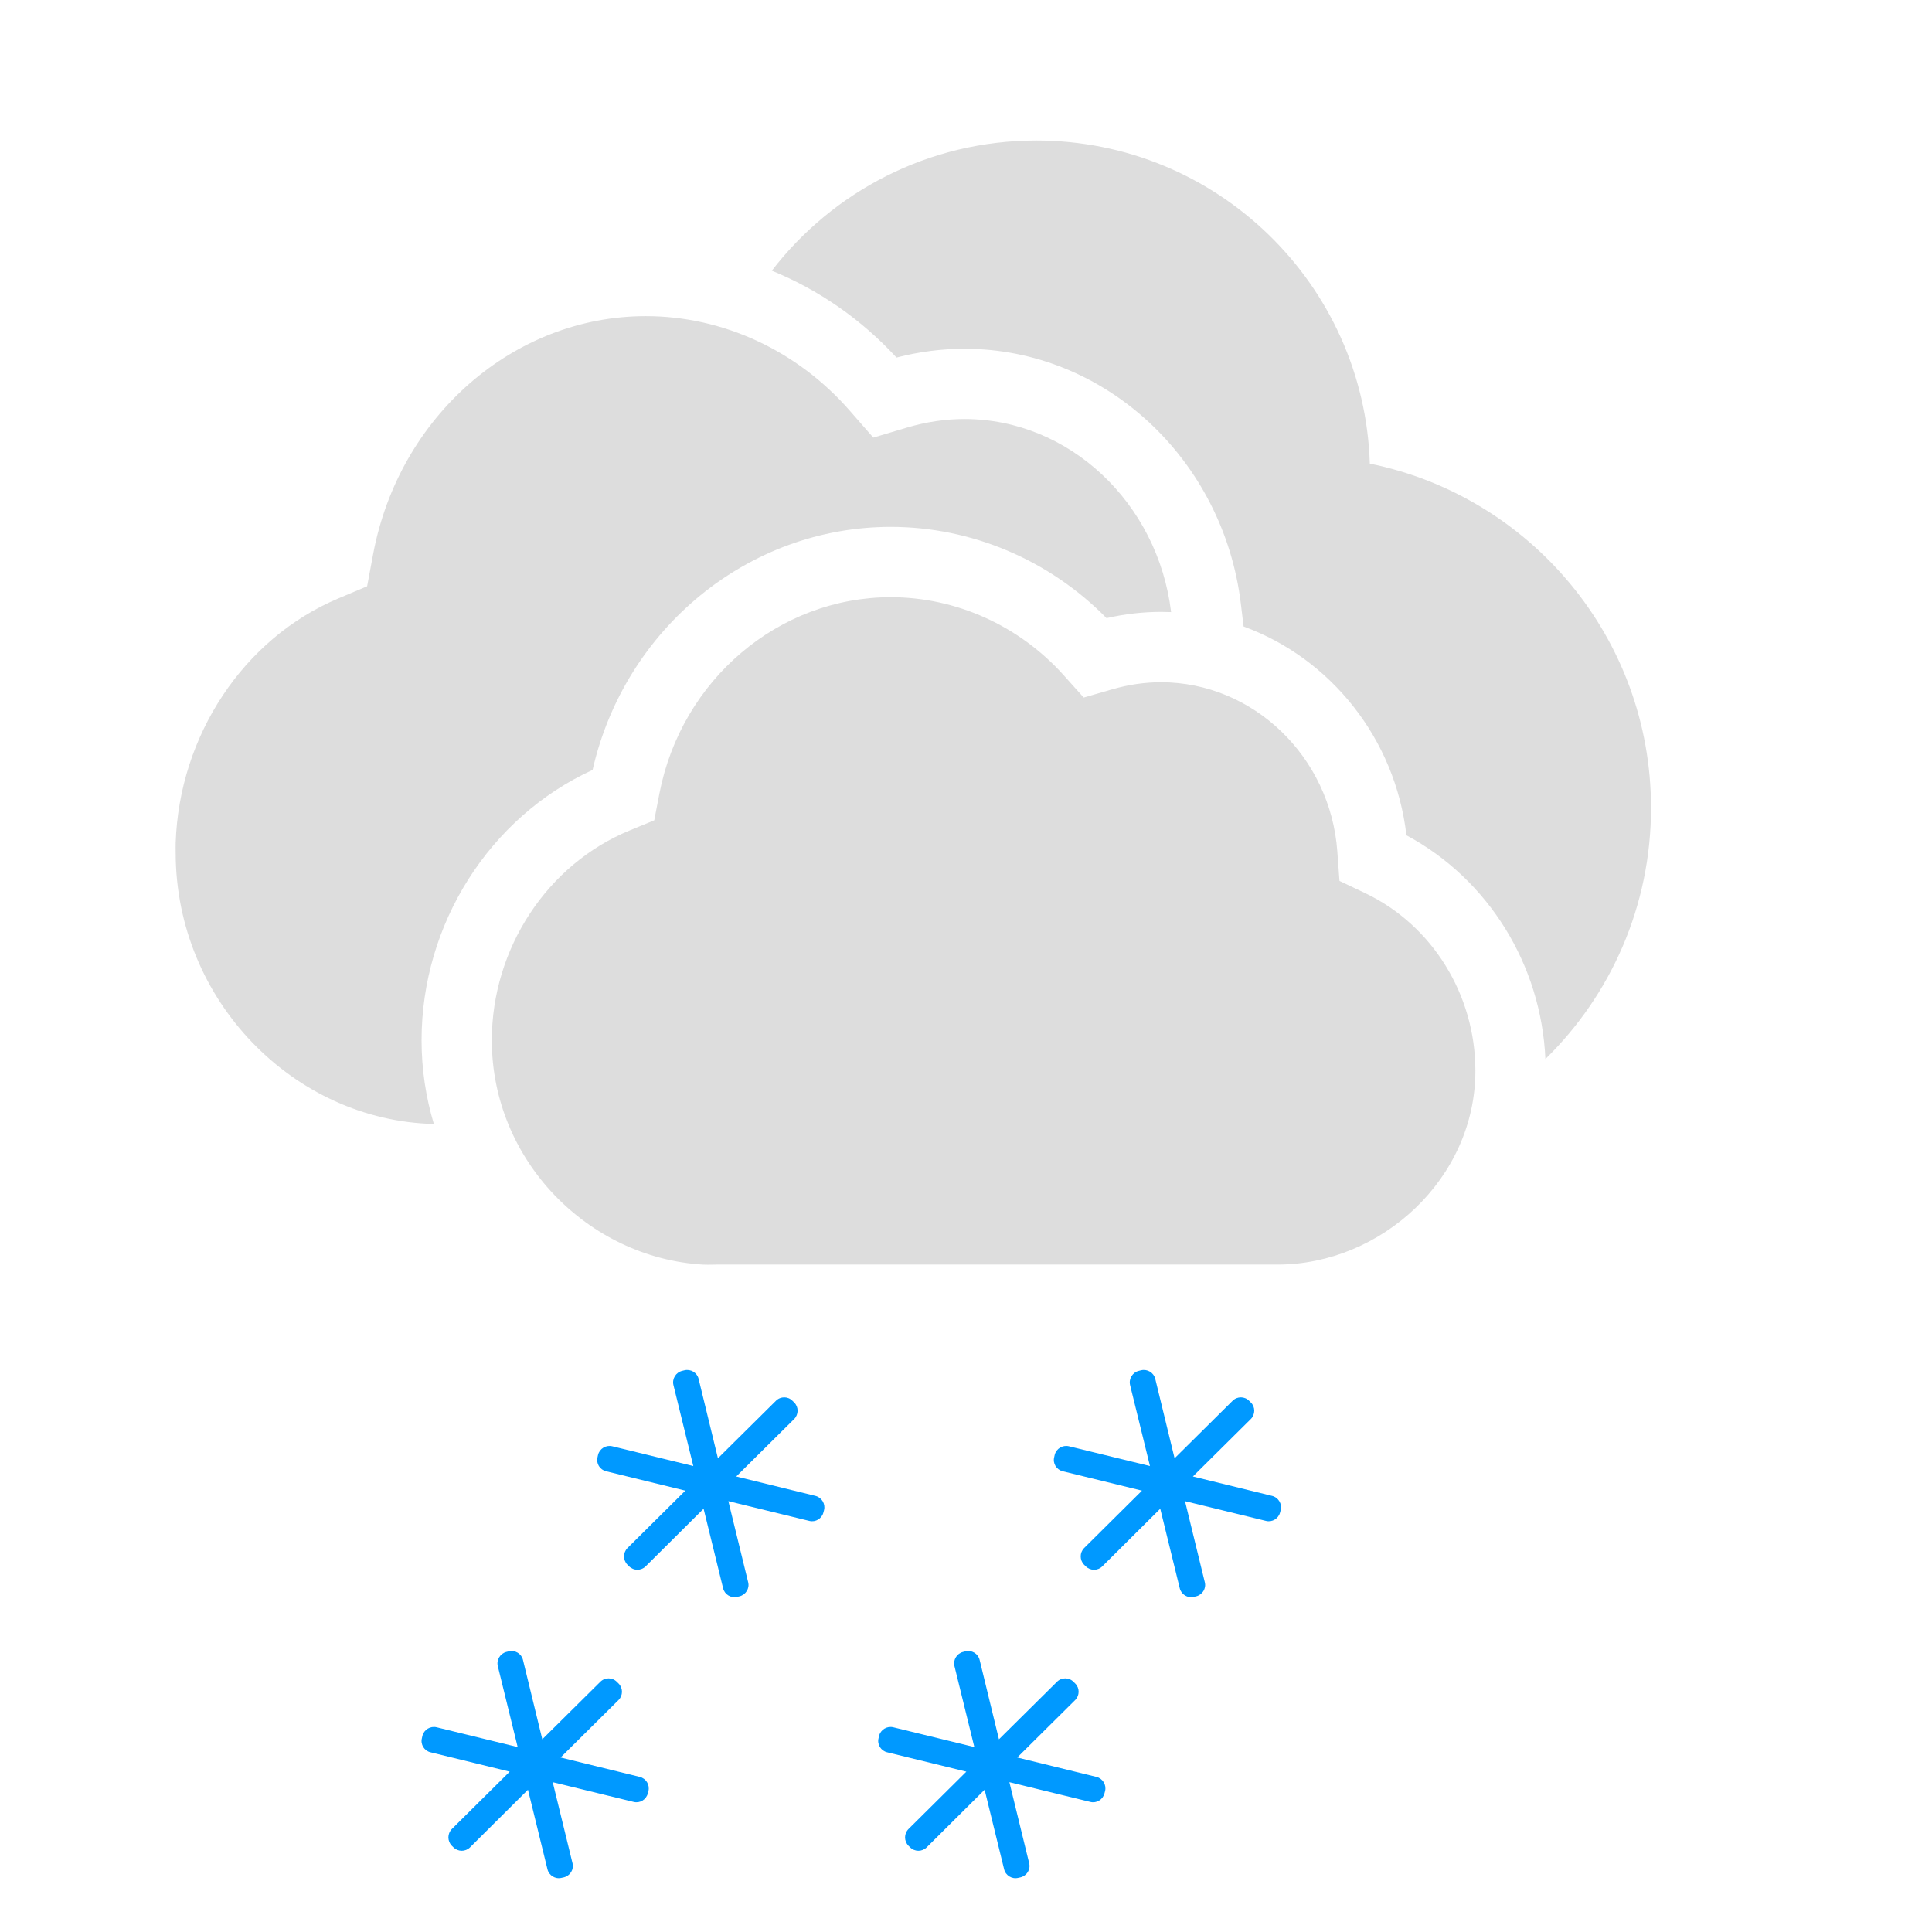
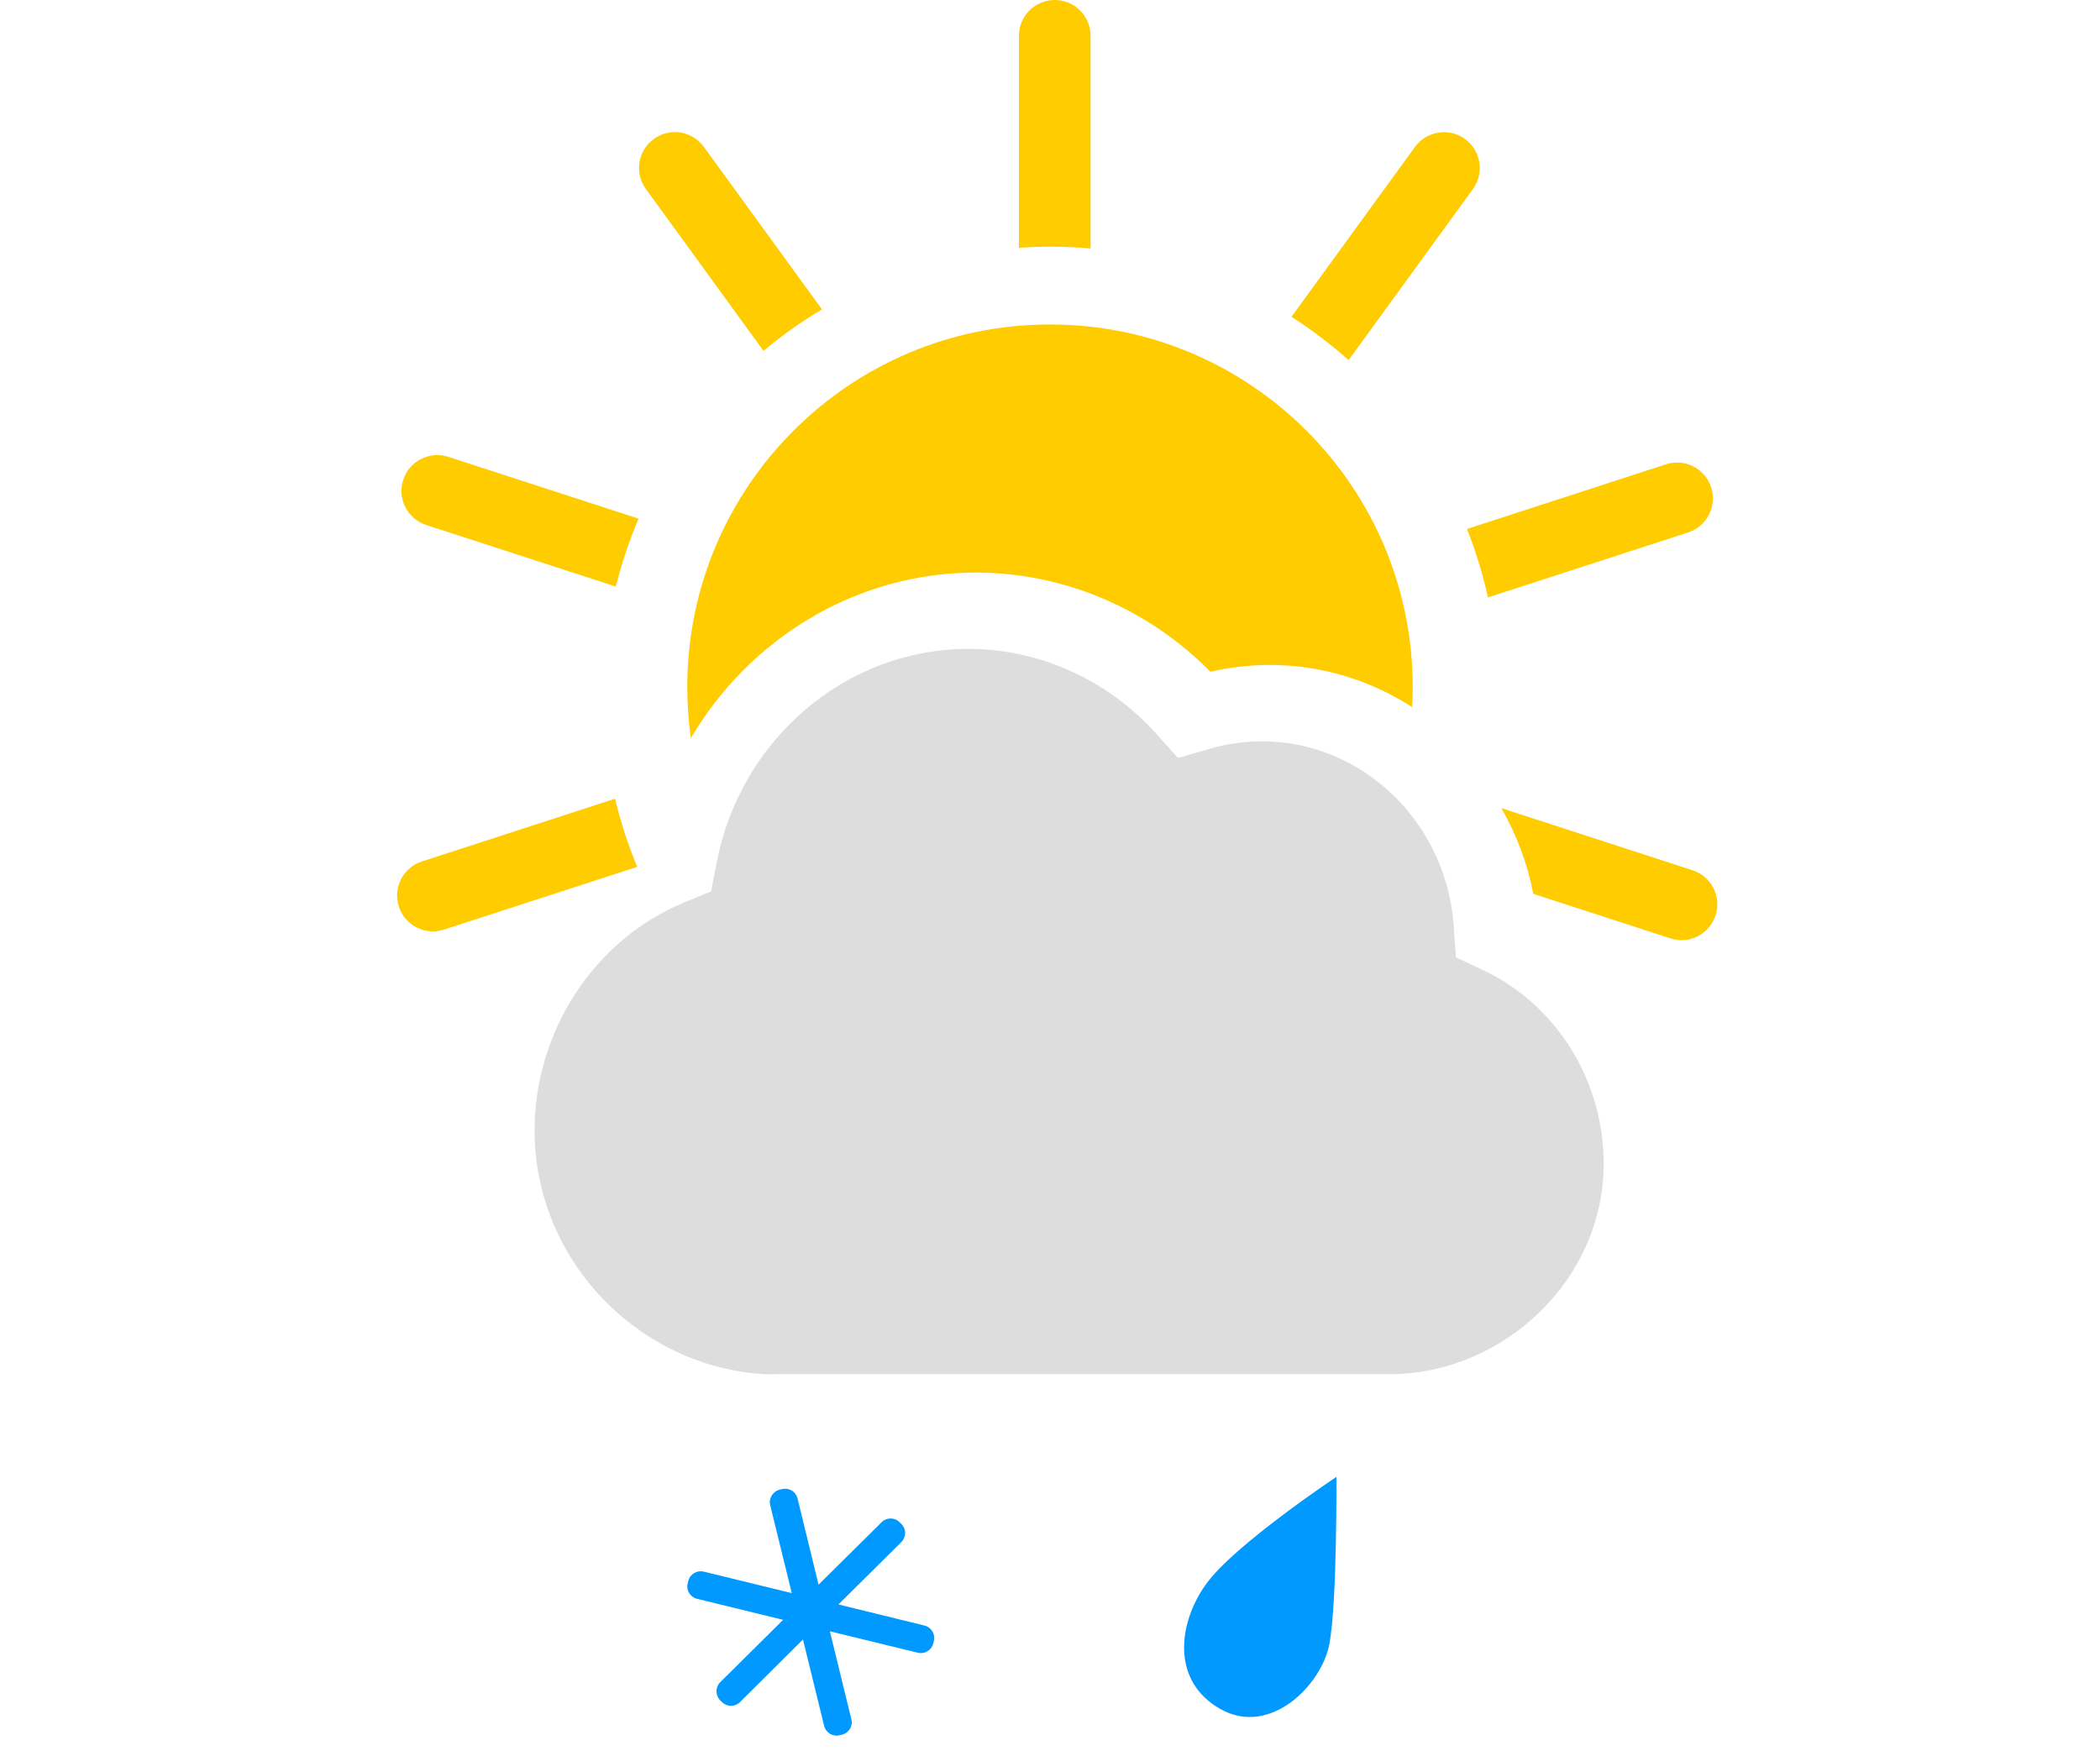
- <svg xmlns="http://www.w3.org/2000/svg" height="55" viewbox="0 0 55 55" width="55">
+ <svg xmlns="http://www.w3.org/2000/svg" height="46" viewbox="0 0 55 46" width="55">
  <g fill="none" fill-rule="evenodd">
-     <path d="m47.001 23c0 2.801-1.152 5.333-3.007 7.148-.116-2.681-1.625-5.12-3.956-6.369-.318-2.761-2.167-5.042-4.635-5.944l-.079-.65c-.496-4.101-3.86-7.256-7.868-7.256-.646 0-1.295.084-1.934.25-1.004-1.091-2.22-1.931-3.55-2.473 1.737-2.254 4.464-3.706 7.529-3.706 5.146 0 9.336 4.092 9.495 9.199 4.567.925 8.005 4.961 8.005 9.801zm-42 1.27c0-.087-.003-.184 0-.27.098-3.059 1.936-5.829 4.629-6.963l.821-.347.172-.919c.739-3.924 4.005-6.771 7.762-6.771 2.195 0 4.309.979 5.802 2.687l.674.771.954-.284c.544-.162 1.096-.245 1.641-.245 2.983 0 5.507 2.388 5.883 5.496-.095-.004-.19-.006-.285-.006-.519 0-1.039.06-1.553.178-1.625-1.655-3.84-2.598-6.143-2.598-4.06 0-7.573 2.901-8.488 6.919-2.938 1.347-4.869 4.391-4.869 7.696 0 .827.123 1.627.35 2.383-3.965-.093-7.35-3.496-7.35-7.728zm33.131.808.738.351c1.903.907 3.131 2.89 3.131 5.053 0 3.068-2.676 5.518-5.635 5.518h-.365-15.623c-.168.005-.294.005-.377 0-3.262-.198-6-2.971-6-6.385 0-2.611 1.578-5.012 3.927-5.975l.697-.287.146-.759c.627-3.242 3.399-5.593 6.586-5.593 1.862 0 3.656.809 4.923 2.22l.571.637.809-.234c.462-.134.93-.202 1.392-.202 2.621 0 4.825 2.117 5.019 4.819z" fill="#ddd" />
-     <path d="m0 0h50v55h-50z" />
-     <g fill="#09f" fill-rule="evenodd">
-       <path d="m4.959 4.032 1.65-1.636c.128-.13.131-.34 0-.47l-.048-.047c-.128-.132-.34-.132-.47-.003l-1.653 1.638-.55-2.26c-.043-.178-.225-.288-.405-.244l-.064.016c-.178.042-.291.227-.248.403l.566 2.306-2.307-.563c-.177-.043-.36.065-.405.245l-.014.064c-.047.181.067.361.245.403l2.254.551-1.647 1.634c-.13.131-.13.342-.003.473l.048.047c.131.131.34.131.471.003l1.651-1.642.555 2.264c.043.178.225.289.402.244l.064-.014c.181-.045.293-.225.247-.403l-.563-2.306 2.305.562c.177.045.359-.067.402-.244l.017-.064c.045-.177-.067-.36-.244-.404z" transform="translate(29 38)" />
-       <path d="m4.959 4.032 1.65-1.636c.128-.13.131-.34 0-.47l-.048-.047c-.128-.132-.34-.132-.47-.003l-1.653 1.638-.55-2.26c-.043-.178-.225-.288-.405-.244l-.064.016c-.178.042-.291.227-.248.403l.566 2.306-2.307-.563c-.177-.043-.36.065-.405.245l-.014.064c-.047.181.067.361.245.403l2.254.551-1.647 1.634c-.13.131-.13.342-.003.473l.048.047c.131.131.34.131.471.003l1.651-1.642.555 2.264c.043.178.225.289.402.244l.064-.014c.181-.045.293-.225.247-.403l-.563-2.306 2.305.562c.177.045.359-.067.402-.244l.017-.064c.045-.177-.067-.36-.244-.404z" transform="translate(24 46)" />
-       <path d="m4.959 4.032 1.65-1.636c.128-.13.131-.34 0-.47l-.048-.047c-.128-.132-.34-.132-.47-.003l-1.653 1.638-.55-2.26c-.043-.178-.225-.288-.405-.244l-.064.016c-.178.042-.291.227-.248.403l.566 2.306-2.307-.563c-.177-.043-.36.065-.405.245l-.014.064c-.047.181.067.361.245.403l2.254.551-1.647 1.634c-.13.131-.13.342-.003.473l.048.047c.131.131.34.131.471.003l1.651-1.642.555 2.264c.043.178.225.289.402.244l.064-.014c.181-.045.293-.225.247-.403l-.563-2.306 2.305.562c.177.045.359-.067.402-.244l.017-.064c.045-.177-.067-.36-.244-.404z" transform="translate(16 38)" />
-       <path d="m4.959 4.032 1.65-1.636c.128-.13.131-.34 0-.47l-.048-.047c-.128-.132-.34-.132-.47-.003l-1.653 1.638-.55-2.26c-.043-.178-.225-.288-.405-.244l-.064.016c-.178.042-.291.227-.248.403l.566 2.306-2.307-.563c-.177-.043-.36.065-.405.245l-.014.064c-.047.181.067.361.245.403l2.254.551-1.647 1.634c-.13.131-.13.342-.003.473l.048.047c.131.131.34.131.471.003l1.651-1.642.555 2.264c.043.178.225.289.402.244l.064-.014c.181-.045.293-.225.247-.403l-.563-2.306 2.305.562c.177.045.359-.067.402-.244l.017-.064c.045-.177-.067-.36-.244-.404z" transform="translate(11 46)" />
+     <g fill="#fc0" transform="translate(10)">
+       <path d="m16.686 6.492v-5.554c0-.518.42-.938.938-.938.518 0 .938.42.938.938v5.571c-.344-.03-.692-.046-1.044-.046-.28 0-.558.01-.833.029zm7.138 1.808 3.234-4.451c.305-.419.892-.512 1.311-.208s.512.892.208 1.311l-3.256 4.482c-.467-.416-.967-.795-1.496-1.134zm4.597 5.557 5.213-1.694c.493-.16 1.022.11 1.182.603.16.493-.11 1.022-.603 1.182l-5.242 1.703c-.136-.618-.322-1.217-.551-1.794zm.898 7.313 5.01 1.628c.493.16.763.69.603 1.182-.16.493-.69.763-1.182.603l-3.592-1.167c-.156-.805-.444-1.562-.838-2.246zm-22.631 1.539-5.06 1.644c-.493.16-1.022-.11-1.182-.603s.11-1.022.603-1.182l5.059-1.644c.147.615.342 1.211.581 1.785zm-.558-7.342-4.967-1.614c-.493-.16-.763-.69-.603-1.182.16-.493.69-.763 1.182-.603l4.983 1.619c-.244.571-.444 1.166-.596 1.78zm3.866-6.176-3.08-4.24c-.305-.419-.212-1.006.208-1.311s1.006-.212 1.311.208l3.093 4.257c-.54.321-1.052.685-1.531 1.086z" fill-rule="nonzero" />
+       <path d="m8.093 19.336c-.061-.436-.093-.882-.093-1.336 0-5.247 4.253-9.5 9.5-9.5s9.5 4.253 9.5 9.5c0 .176-.005.351-.014.525-1.085-.7-2.366-1.105-3.733-1.105-.519 0-1.039.06-1.553.178-1.625-1.655-3.84-2.598-6.143-2.598-3.122 0-5.921 1.716-7.463 4.336z" />
+     </g>
+     <path d="m38.131 25.078-.06-.839c-.193-2.702-2.397-4.819-5.019-4.819-.462 0-.931.068-1.392.202l-.809.234-.571-.637c-1.267-1.411-3.061-2.22-4.923-2.22-3.188 0-5.959 2.352-6.586 5.593l-.146.759-.697.287c-2.349.963-3.927 3.365-3.927 5.975 0 3.415 2.737 6.188 6 6.385.083.005.208.005.377 0h15.988c.066 0.0.111 0.0.135 0 2.916-.058 5.5-2.488 5.5-5.518 0-2.163-1.228-4.145-3.131-5.053z" fill="#ddd" />
+     <g fill="#09f">
+       <path d="m4.818 4.067c-.205 1.079-1.55 2.434-2.847 1.709s-1.124-2.235-.392-3.266 3.422-2.82 3.422-2.82.021 3.297-.184 4.376z" transform="translate(30 39)" />
+       <path d="m4.959 4.032 1.65-1.636c.128-.13.131-.34 0-.47l-.048-.047c-.128-.132-.34-.132-.47-.003l-1.653 1.638-.55-2.26c-.043-.178-.225-.288-.405-.244l-.064.016c-.178.042-.291.227-.248.403l.566 2.306-2.307-.563c-.177-.043-.36.065-.405.245l-.014.064c-.047.181.067.361.245.403l2.254.551-1.647 1.634c-.13.131-.13.342-.003.473l.048.047c.131.131.34.131.471.003l1.651-1.642.555 2.264c.043.178.225.289.402.244l.064-.014c.181-.045.293-.225.247-.403l-.563-2.306 2.305.562c.177.045.359-.067.402-.244l.017-.064c.045-.177-.067-.36-.244-.404z" transform="translate(17 38)" />
    </g>
  </g>
</svg>
